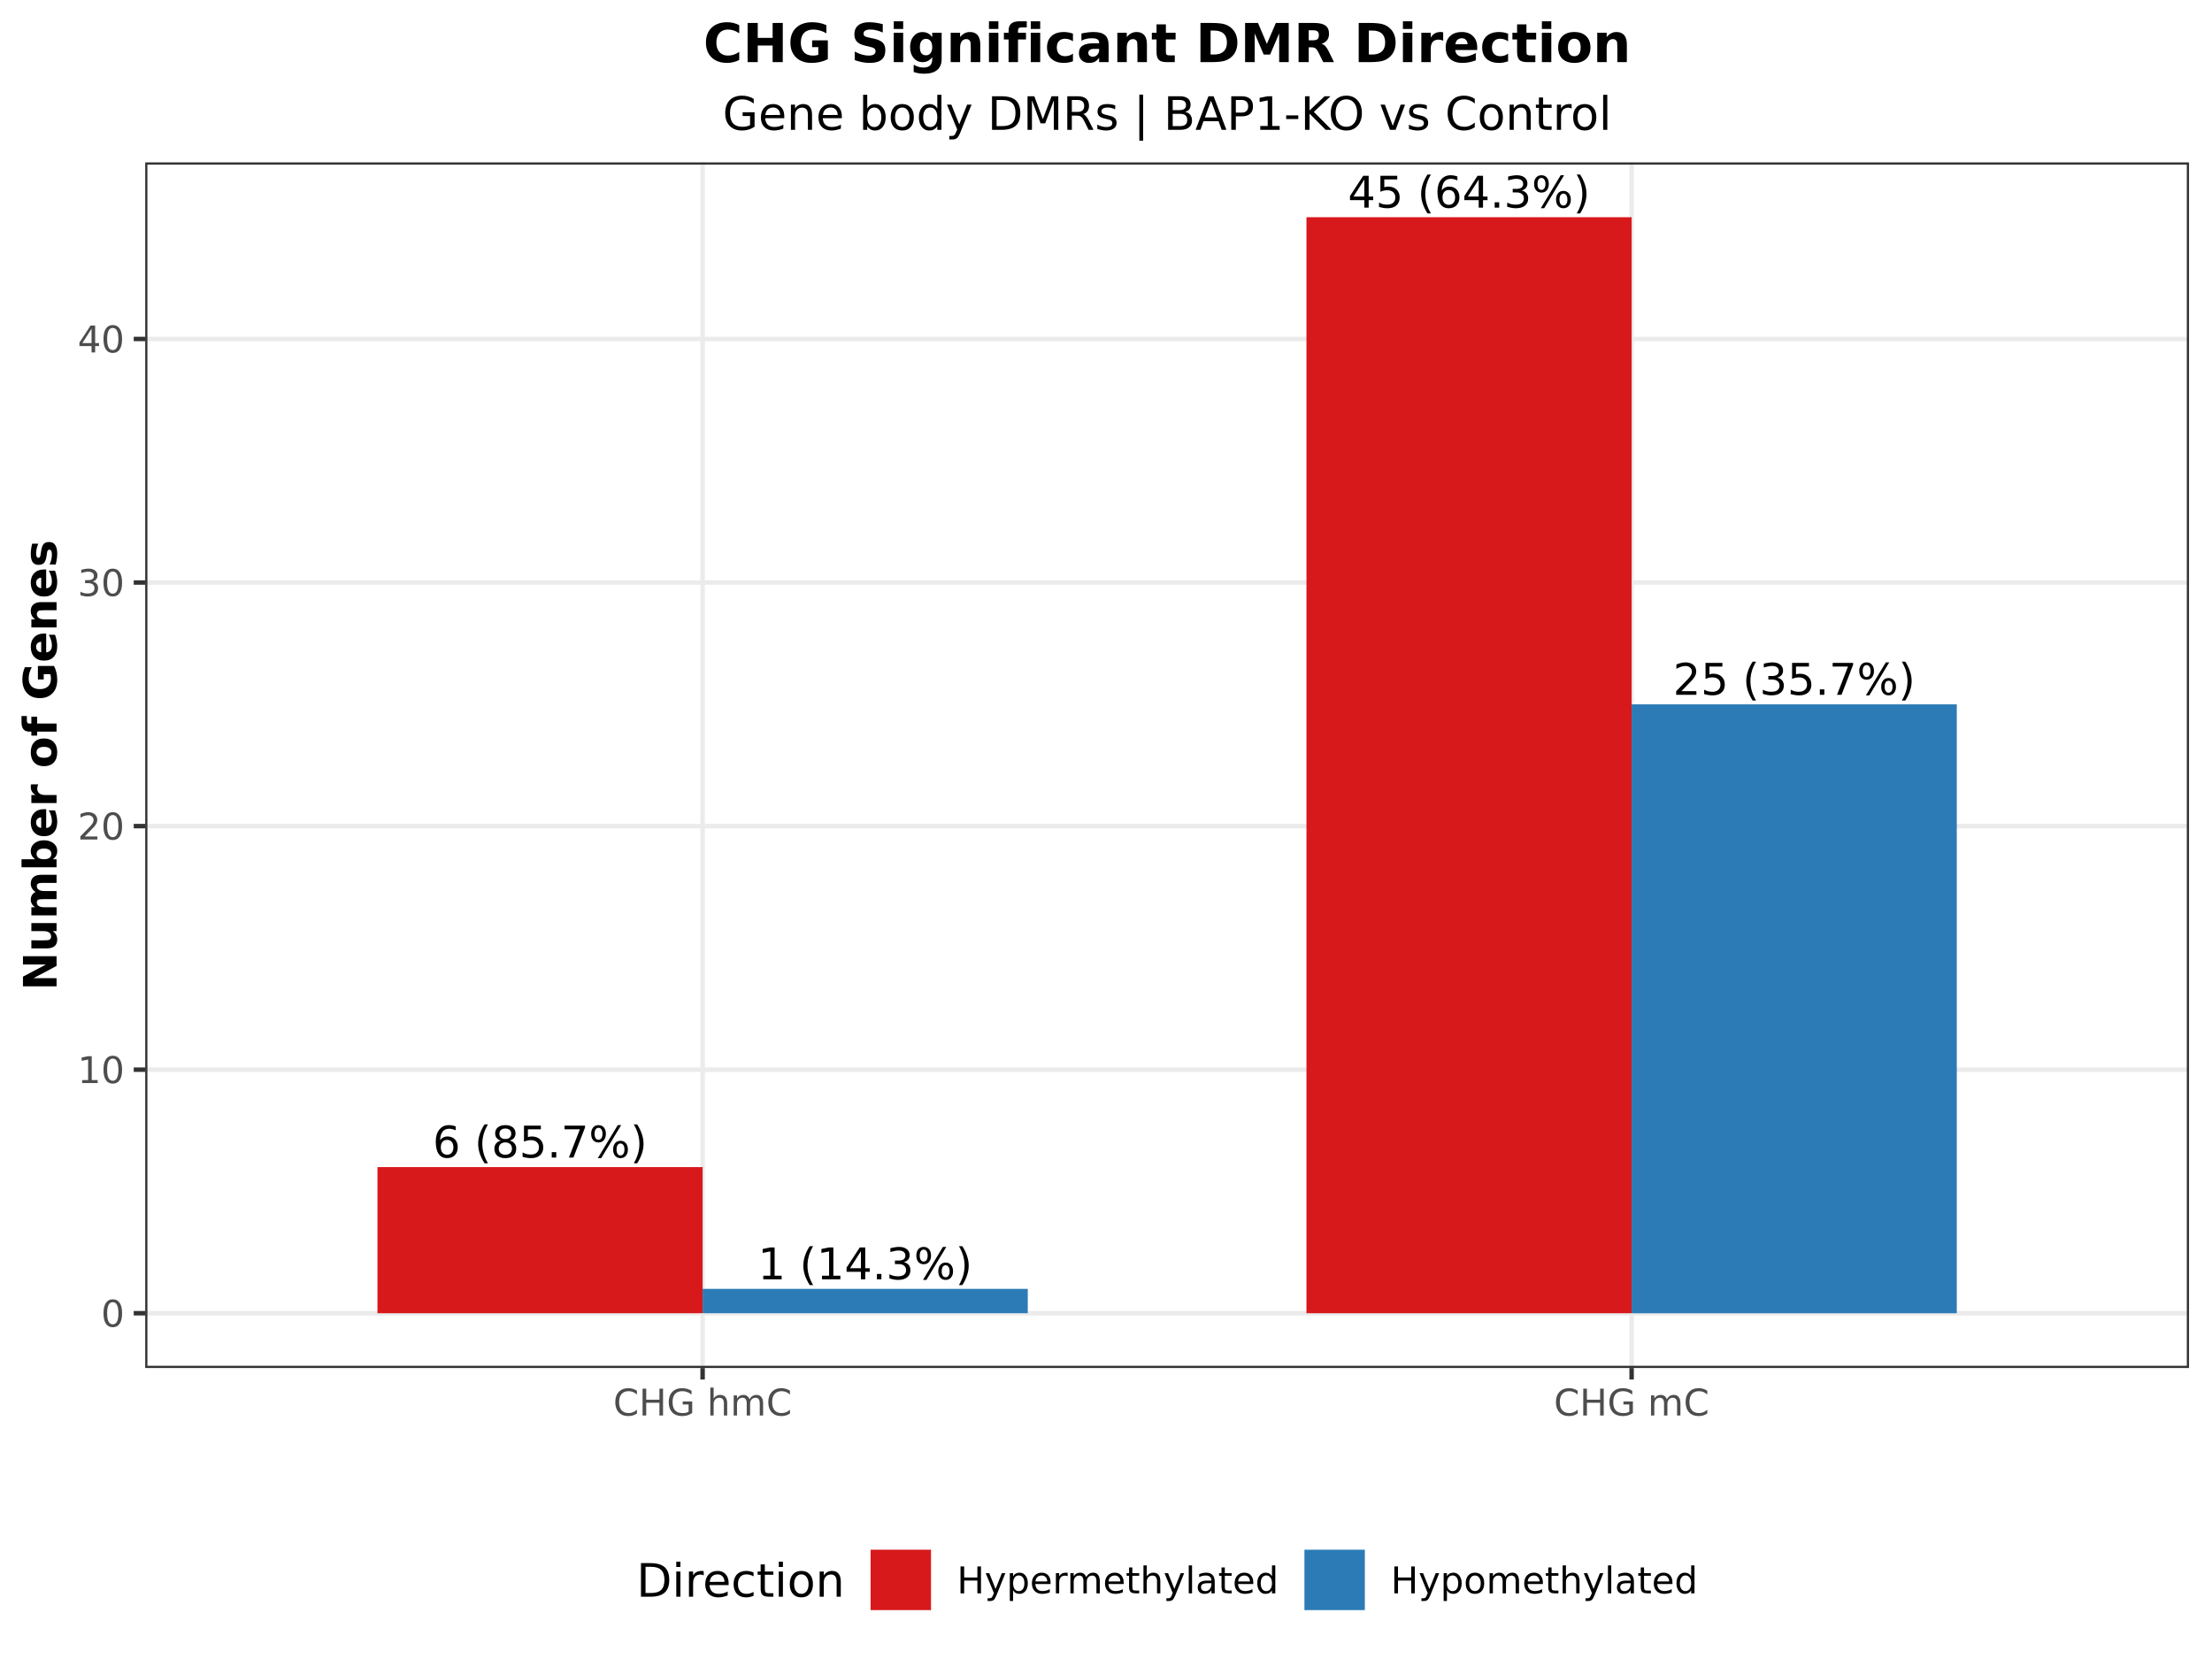
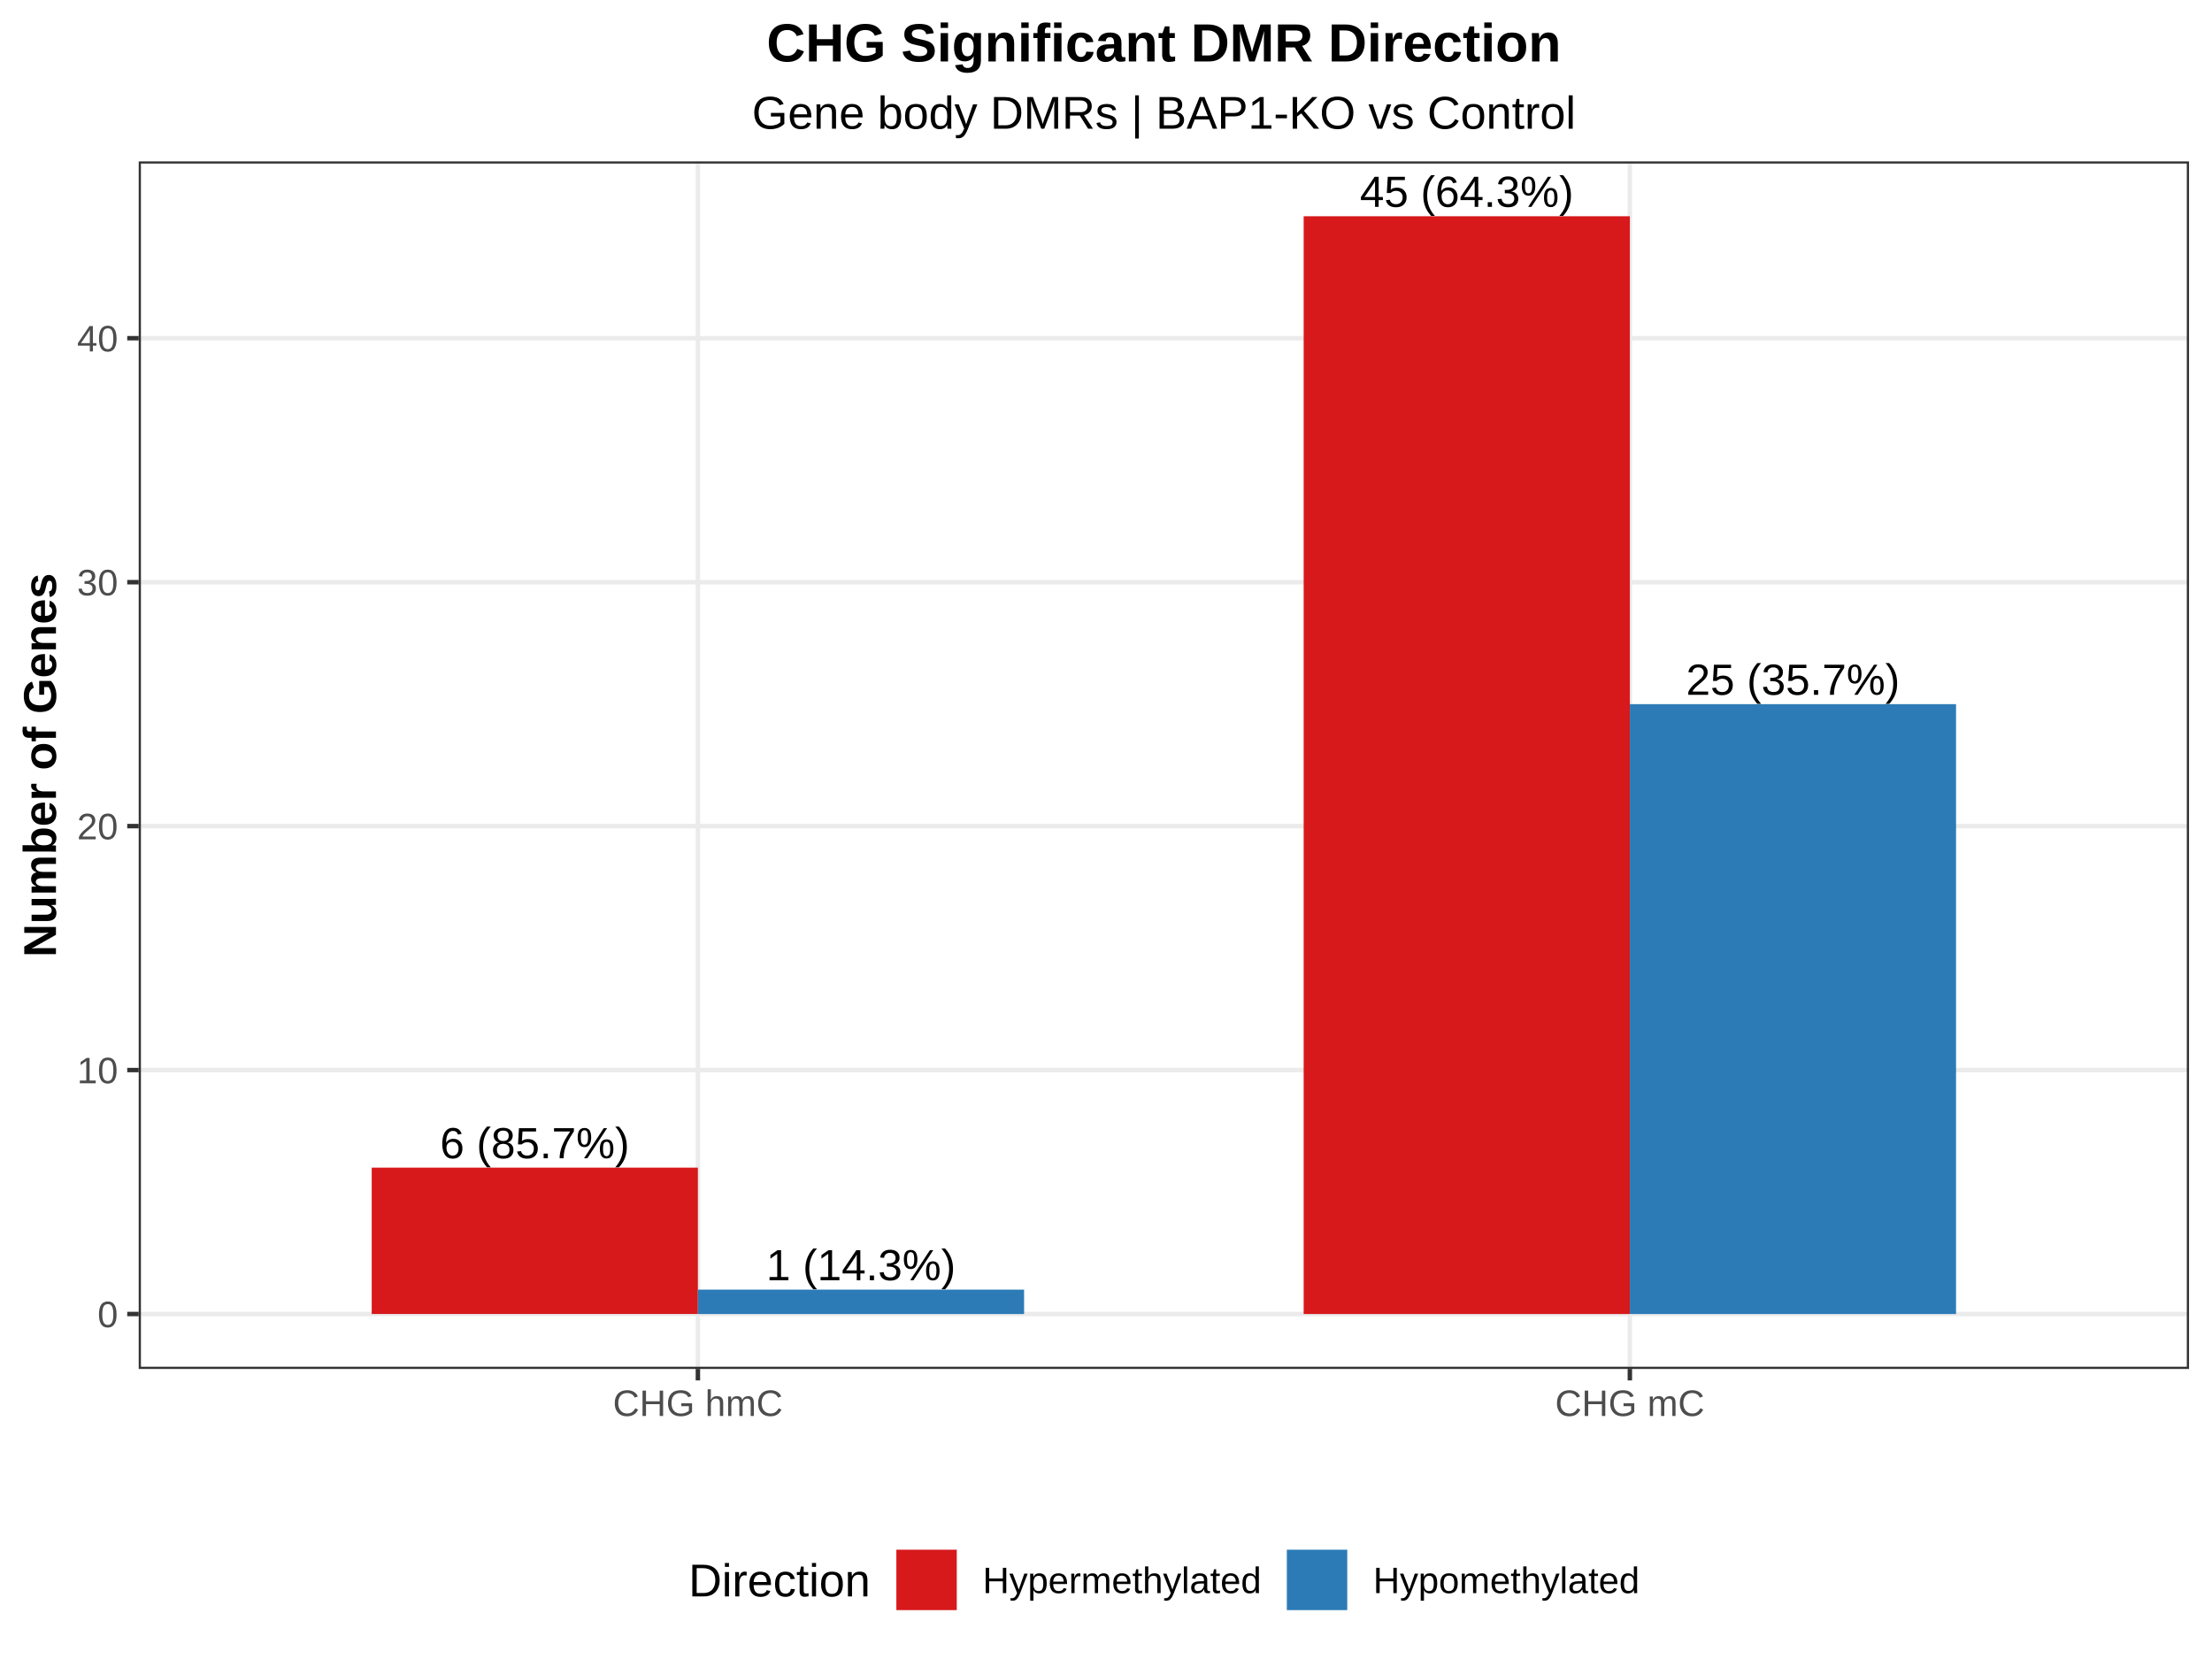
<svg xmlns="http://www.w3.org/2000/svg" width="576.00pt" height="432.00pt" viewBox="0 0 576.00 432.00">
  <g class="svglite">
    <defs>
      <style type="text/css">
    .svglite line, .svglite polyline, .svglite polygon, .svglite path, .svglite rect, .svglite circle {
      fill: none;
      stroke: #000000;
      stroke-linecap: round;
      stroke-linejoin: round;
      stroke-miterlimit: 10.00;
    }
    .svglite text {
      white-space: pre;
    }
    .svglite g.glyphgroup path {
      fill: inherit;
      stroke: none;
    }
  </style>
    </defs>
    <rect width="100%" height="100%" style="stroke: none; fill: #FFFFFF;" />
    <defs>
      <clipPath id="cpMC4wMHw1NzYuMDB8MC4wMHw0MzIuMDA=">
        <rect x="0.00" y="0.00" width="576.00" height="432.00" />
      </clipPath>
    </defs>
    <g clip-path="url(#cpMC4wMHw1NzYuMDB8MC4wMHw0MzIuMDA=)">
      <rect x="0.00" y="0" width="576.00" height="432.00" style="stroke-width: 1.16; stroke: #FFFFFF; fill: #FFFFFF;" />
    </g>
    <defs>
-       <clipPath id="cpMzcuODF8NTcwLjAyfDQyLjI5fDM1Ni4yMw==">
-         <rect x="37.81" y="42.29" width="532.21" height="313.94" />
+       <clipPath id="cpMzYuMTJ8NTcwLjAyfDQyLjAyfDM1Ni40Ng==">
+         <rect x="36.12" y="42.02" width="533.90" height="314.45" />
      </clipPath>
    </defs>
-     <g clip-path="url(#cpMzcuODF8NTcwLjAyfDQyLjI5fDM1Ni4yMw==)">
-       <rect x="37.81" y="42.29" width="532.21" height="313.94" style="stroke-width: 1.16; stroke: none; fill: #FFFFFF;" />
-       <polyline points="37.81,341.96 570.02,341.96 " style="stroke-width: 1.16; stroke: #EBEBEB; stroke-linecap: butt;" />
-       <polyline points="37.81,278.54 570.02,278.54 " style="stroke-width: 1.16; stroke: #EBEBEB; stroke-linecap: butt;" />
-       <polyline points="37.81,215.12 570.02,215.12 " style="stroke-width: 1.16; stroke: #EBEBEB; stroke-linecap: butt;" />
-       <polyline points="37.81,151.69 570.02,151.69 " style="stroke-width: 1.16; stroke: #EBEBEB; stroke-linecap: butt;" />
-       <polyline points="37.81,88.27 570.02,88.27 " style="stroke-width: 1.16; stroke: #EBEBEB; stroke-linecap: butt;" />
-       <polyline points="182.96,356.23 182.96,42.29 " style="stroke-width: 1.16; stroke: #EBEBEB; stroke-linecap: butt;" />
-       <polyline points="424.87,356.23 424.87,42.29 " style="stroke-width: 1.16; stroke: #EBEBEB; stroke-linecap: butt;" />
-       <rect x="340.20" y="56.56" width="84.67" height="285.40" style="stroke-width: 1.16; stroke: none; stroke-linecap: butt; stroke-linejoin: miter; fill: #D7191C;" />
-       <rect x="424.87" y="183.41" width="84.67" height="158.56" style="stroke-width: 1.16; stroke: none; stroke-linecap: butt; stroke-linejoin: miter; fill: #2C7BB6;" />
-       <rect x="98.29" y="303.91" width="84.67" height="38.05" style="stroke-width: 1.16; stroke: none; stroke-linecap: butt; stroke-linejoin: miter; fill: #D7191C;" />
-       <rect x="182.96" y="335.62" width="84.67" height="6.34" style="stroke-width: 1.16; stroke: none; stroke-linecap: butt; stroke-linejoin: miter; fill: #2C7BB6;" />
-       <text x="382.54" y="54.07" text-anchor="middle" style="font-size: 11.38px; font-family: &quot;DejaVu Sans&quot;;" textLength="63.08px" lengthAdjust="spacingAndGlyphs">45 (64.3%)</text>
-       <text x="467.21" y="180.92" text-anchor="middle" style="font-size: 11.38px; font-family: &quot;DejaVu Sans&quot;;" textLength="63.08px" lengthAdjust="spacingAndGlyphs">25 (35.7%)</text>
-       <text x="140.62" y="301.42" text-anchor="middle" style="font-size: 11.38px; font-family: &quot;DejaVu Sans&quot;;" textLength="55.84px" lengthAdjust="spacingAndGlyphs">6 (85.7%)</text>
-       <text x="225.29" y="333.13" text-anchor="middle" style="font-size: 11.38px; font-family: &quot;DejaVu Sans&quot;;" textLength="55.84px" lengthAdjust="spacingAndGlyphs">1 (14.3%)</text>
-       <rect x="37.81" y="42.29" width="532.21" height="313.94" style="stroke-width: 1.16; stroke: #333333;" />
+     <g clip-path="url(#cpMzYuMTJ8NTcwLjAyfDQyLjAyfDM1Ni40Ng==)">
+       <rect x="36.12" y="42.02" width="533.90" height="314.45" style="stroke-width: 1.16; stroke: none; fill: #FFFFFF;" />
+       <polyline points="36.12,342.17 570.02,342.17 " style="stroke-width: 1.16; stroke: #EBEBEB; stroke-linecap: butt;" />
+       <polyline points="36.12,278.64 570.02,278.64 " style="stroke-width: 1.16; stroke: #EBEBEB; stroke-linecap: butt;" />
+       <polyline points="36.12,215.12 570.02,215.12 " style="stroke-width: 1.16; stroke: #EBEBEB; stroke-linecap: butt;" />
+       <polyline points="36.12,151.60 570.02,151.60 " style="stroke-width: 1.16; stroke: #EBEBEB; stroke-linecap: butt;" />
+       <polyline points="36.12,88.07 570.02,88.07 " style="stroke-width: 1.16; stroke: #EBEBEB; stroke-linecap: butt;" />
+       <polyline points="181.73,356.46 181.73,42.02 " style="stroke-width: 1.16; stroke: #EBEBEB; stroke-linecap: butt;" />
+       <polyline points="424.41,356.46 424.41,42.02 " style="stroke-width: 1.16; stroke: #EBEBEB; stroke-linecap: butt;" />
+       <rect x="339.47" y="56.31" width="84.94" height="285.86" style="stroke-width: 1.16; stroke: none; stroke-linecap: butt; stroke-linejoin: miter; fill: #D7191C;" />
+       <rect x="424.41" y="183.36" width="84.94" height="158.81" style="stroke-width: 1.16; stroke: none; stroke-linecap: butt; stroke-linejoin: miter; fill: #2C7BB6;" />
+       <rect x="96.79" y="304.05" width="84.94" height="38.11" style="stroke-width: 1.16; stroke: none; stroke-linecap: butt; stroke-linejoin: miter; fill: #D7191C;" />
+       <rect x="181.73" y="335.82" width="84.94" height="6.35" style="stroke-width: 1.16; stroke: none; stroke-linecap: butt; stroke-linejoin: miter; fill: #2C7BB6;" />
+       <text x="381.94" y="53.87" text-anchor="middle" style="font-size: 11.38px; font-family: &quot;Arial&quot;;" textLength="55.62px" lengthAdjust="spacingAndGlyphs">45 (64.3%)</text>
+       <text x="466.88" y="180.92" text-anchor="middle" style="font-size: 11.38px; font-family: &quot;Arial&quot;;" textLength="55.62px" lengthAdjust="spacingAndGlyphs">25 (35.7%)</text>
+       <text x="139.26" y="301.61" text-anchor="middle" style="font-size: 11.38px; font-family: &quot;Arial&quot;;" textLength="49.30px" lengthAdjust="spacingAndGlyphs">6 (85.7%)</text>
+       <text x="224.20" y="333.37" text-anchor="middle" style="font-size: 11.38px; font-family: &quot;Arial&quot;;" textLength="49.30px" lengthAdjust="spacingAndGlyphs">1 (14.3%)</text>
+       <rect x="36.12" y="42.02" width="533.90" height="314.45" style="stroke-width: 1.16; stroke: #333333;" />
    </g>
    <g clip-path="url(#cpMC4wMHw1NzYuMDB8MC4wMHw0MzIuMDA=)">
-       <text x="32.43" y="345.46" text-anchor="end" style="font-size: 9.60px;fill: #4D4D4D; font-family: &quot;DejaVu Sans&quot;;" textLength="6.11px" lengthAdjust="spacingAndGlyphs">0</text>
-       <text x="32.43" y="282.03" text-anchor="end" style="font-size: 9.60px;fill: #4D4D4D; font-family: &quot;DejaVu Sans&quot;;" textLength="12.22px" lengthAdjust="spacingAndGlyphs">10</text>
-       <text x="32.43" y="218.61" text-anchor="end" style="font-size: 9.60px;fill: #4D4D4D; font-family: &quot;DejaVu Sans&quot;;" textLength="12.22px" lengthAdjust="spacingAndGlyphs">20</text>
-       <text x="32.43" y="155.19" text-anchor="end" style="font-size: 9.60px;fill: #4D4D4D; font-family: &quot;DejaVu Sans&quot;;" textLength="12.22px" lengthAdjust="spacingAndGlyphs">30</text>
-       <text x="32.43" y="91.77" text-anchor="end" style="font-size: 9.60px;fill: #4D4D4D; font-family: &quot;DejaVu Sans&quot;;" textLength="12.22px" lengthAdjust="spacingAndGlyphs">40</text>
-       <polyline points="34.82,341.96 37.81,341.96 " style="stroke-width: 1.16; stroke: #333333; stroke-linecap: butt;" />
-       <polyline points="34.82,278.54 37.81,278.54 " style="stroke-width: 1.16; stroke: #333333; stroke-linecap: butt;" />
-       <polyline points="34.82,215.12 37.81,215.12 " style="stroke-width: 1.16; stroke: #333333; stroke-linecap: butt;" />
-       <polyline points="34.82,151.69 37.81,151.69 " style="stroke-width: 1.16; stroke: #333333; stroke-linecap: butt;" />
-       <polyline points="34.82,88.27 37.81,88.27 " style="stroke-width: 1.16; stroke: #333333; stroke-linecap: butt;" />
-       <polyline points="182.96,359.22 182.96,356.23 " style="stroke-width: 1.16; stroke: #333333; stroke-linecap: butt;" />
-       <polyline points="424.87,359.22 424.87,356.23 " style="stroke-width: 1.16; stroke: #333333; stroke-linecap: butt;" />
-       <text x="182.96" y="368.60" text-anchor="middle" style="font-size: 9.60px;fill: #4D4D4D; font-family: &quot;DejaVu Sans&quot;;" textLength="46.53px" lengthAdjust="spacingAndGlyphs">CHG hmC</text>
-       <text x="424.87" y="368.60" text-anchor="middle" style="font-size: 9.60px;fill: #4D4D4D; font-family: &quot;DejaVu Sans&quot;;" textLength="40.45px" lengthAdjust="spacingAndGlyphs">CHG mC</text>
-       <text transform="translate(14.73,199.26) rotate(-90)" text-anchor="middle" style="font-size: 12.00px; font-weight: bold; font-family: &quot;DejaVu Sans&quot;;" textLength="117.38px" lengthAdjust="spacingAndGlyphs">Number of Genes</text>
-       <rect x="159.77" y="396.79" width="288.30" height="29.24" style="stroke-width: 1.16; stroke: none; fill: #FFFFFF;" />
-       <text x="165.74" y="415.78" style="font-size: 12.00px; font-family: &quot;DejaVu Sans&quot;;" textLength="54.20px" lengthAdjust="spacingAndGlyphs">Direction</text>
-       <rect x="225.92" y="402.76" width="17.28" height="17.28" style="stroke-width: 1.16; stroke: none; fill: #FFFFFF;" />
-       <rect x="226.70" y="403.54" width="15.73" height="15.73" style="stroke-width: 1.16; stroke: none; stroke-linecap: butt; stroke-linejoin: miter; fill: #D7191C;" />
-       <rect x="338.89" y="402.76" width="17.28" height="17.28" style="stroke-width: 1.16; stroke: none; fill: #FFFFFF;" />
-       <rect x="339.67" y="403.54" width="15.73" height="15.73" style="stroke-width: 1.16; stroke: none; stroke-linecap: butt; stroke-linejoin: miter; fill: #2C7BB6;" />
-       <text x="249.18" y="414.90" style="font-size: 9.60px; font-family: &quot;DejaVu Sans&quot;;" textLength="83.73px" lengthAdjust="spacingAndGlyphs">Hypermethylated</text>
-       <text x="362.15" y="414.90" style="font-size: 9.60px; font-family: &quot;DejaVu Sans&quot;;" textLength="79.94px" lengthAdjust="spacingAndGlyphs">Hypomethylated</text>
-       <text x="303.92" y="33.81" text-anchor="middle" style="font-size: 12.00px; font-family: &quot;DejaVu Sans&quot;;" textLength="231.55px" lengthAdjust="spacingAndGlyphs">Gene body DMRs | BAP1-KO vs Control</text>
-       <text x="303.92" y="16.18" text-anchor="middle" style="font-size: 14.00px; font-weight: bold; font-family: &quot;DejaVu Sans&quot;;" textLength="241.09px" lengthAdjust="spacingAndGlyphs">CHG Significant DMR Direction</text>
+       <text x="30.74" y="345.60" text-anchor="end" style="font-size: 9.60px;fill: #4D4D4D; font-family: &quot;Arial&quot;;" textLength="5.33px" lengthAdjust="spacingAndGlyphs">0</text>
+       <text x="30.74" y="282.08" text-anchor="end" style="font-size: 9.60px;fill: #4D4D4D; font-family: &quot;Arial&quot;;" textLength="10.66px" lengthAdjust="spacingAndGlyphs">10</text>
+       <text x="30.74" y="218.55" text-anchor="end" style="font-size: 9.60px;fill: #4D4D4D; font-family: &quot;Arial&quot;;" textLength="10.66px" lengthAdjust="spacingAndGlyphs">20</text>
+       <text x="30.74" y="155.03" text-anchor="end" style="font-size: 9.60px;fill: #4D4D4D; font-family: &quot;Arial&quot;;" textLength="10.66px" lengthAdjust="spacingAndGlyphs">30</text>
+       <text x="30.74" y="91.51" text-anchor="end" style="font-size: 9.60px;fill: #4D4D4D; font-family: &quot;Arial&quot;;" textLength="10.66px" lengthAdjust="spacingAndGlyphs">40</text>
+       <polyline points="33.13,342.17 36.12,342.17 " style="stroke-width: 1.16; stroke: #333333; stroke-linecap: butt;" />
+       <polyline points="33.13,278.64 36.12,278.64 " style="stroke-width: 1.16; stroke: #333333; stroke-linecap: butt;" />
+       <polyline points="33.13,215.12 36.12,215.12 " style="stroke-width: 1.16; stroke: #333333; stroke-linecap: butt;" />
+       <polyline points="33.13,151.60 36.12,151.60 " style="stroke-width: 1.16; stroke: #333333; stroke-linecap: butt;" />
+       <polyline points="33.13,88.07 36.12,88.07 " style="stroke-width: 1.16; stroke: #333333; stroke-linecap: butt;" />
+       <polyline points="181.73,359.45 181.73,356.46 " style="stroke-width: 1.16; stroke: #333333; stroke-linecap: butt;" />
+       <polyline points="424.41,359.45 424.41,356.46 " style="stroke-width: 1.16; stroke: #333333; stroke-linecap: butt;" />
+       <text x="181.73" y="368.71" text-anchor="middle" style="font-size: 9.60px;fill: #4D4D4D; font-family: &quot;Arial&quot;;" textLength="44.22px" lengthAdjust="spacingAndGlyphs">CHG hmC</text>
+       <text x="424.41" y="368.71" text-anchor="middle" style="font-size: 9.60px;fill: #4D4D4D; font-family: &quot;Arial&quot;;" textLength="38.89px" lengthAdjust="spacingAndGlyphs">CHG mC</text>
+       <text transform="translate(14.57,199.24) rotate(-90)" text-anchor="middle" style="font-size: 12.00px; font-weight: bold; font-family: &quot;Arial&quot;;" textLength="100.00px" lengthAdjust="spacingAndGlyphs">Number of Genes</text>
+       <rect x="173.32" y="396.79" width="259.50" height="29.24" style="stroke-width: 1.16; stroke: none; fill: #FFFFFF;" />
+       <text x="179.30" y="415.70" style="font-size: 12.00px; font-family: &quot;Arial&quot;;" textLength="47.36px" lengthAdjust="spacingAndGlyphs">Direction</text>
+       <rect x="232.63" y="402.76" width="17.28" height="17.28" style="stroke-width: 1.16; stroke: none; fill: #FFFFFF;" />
+       <rect x="233.41" y="403.54" width="15.73" height="15.73" style="stroke-width: 1.16; stroke: none; stroke-linecap: butt; stroke-linejoin: miter; fill: #D7191C;" />
+       <rect x="334.32" y="402.76" width="17.28" height="17.28" style="stroke-width: 1.16; stroke: none; fill: #FFFFFF;" />
+       <rect x="335.09" y="403.54" width="15.73" height="15.73" style="stroke-width: 1.16; stroke: none; stroke-linecap: butt; stroke-linejoin: miter; fill: #2C7BB6;" />
+       <text x="255.89" y="414.84" style="font-size: 9.60px; font-family: &quot;Arial&quot;;" textLength="72.45px" lengthAdjust="spacingAndGlyphs">Hypermethylated</text>
+       <text x="357.58" y="414.84" style="font-size: 9.60px; font-family: &quot;Arial&quot;;" textLength="69.27px" lengthAdjust="spacingAndGlyphs">Hypomethylated</text>
+       <text x="303.07" y="33.52" text-anchor="middle" style="font-size: 12.00px; font-family: &quot;Arial&quot;;" textLength="214.48px" lengthAdjust="spacingAndGlyphs">Gene body DMRs | BAP1-KO vs Control</text>
+       <text x="303.07" y="16.00" text-anchor="middle" style="font-size: 14.00px; font-weight: bold; font-family: &quot;Arial&quot;;" textLength="206.84px" lengthAdjust="spacingAndGlyphs">CHG Significant DMR Direction</text>
    </g>
  </g>
</svg>
